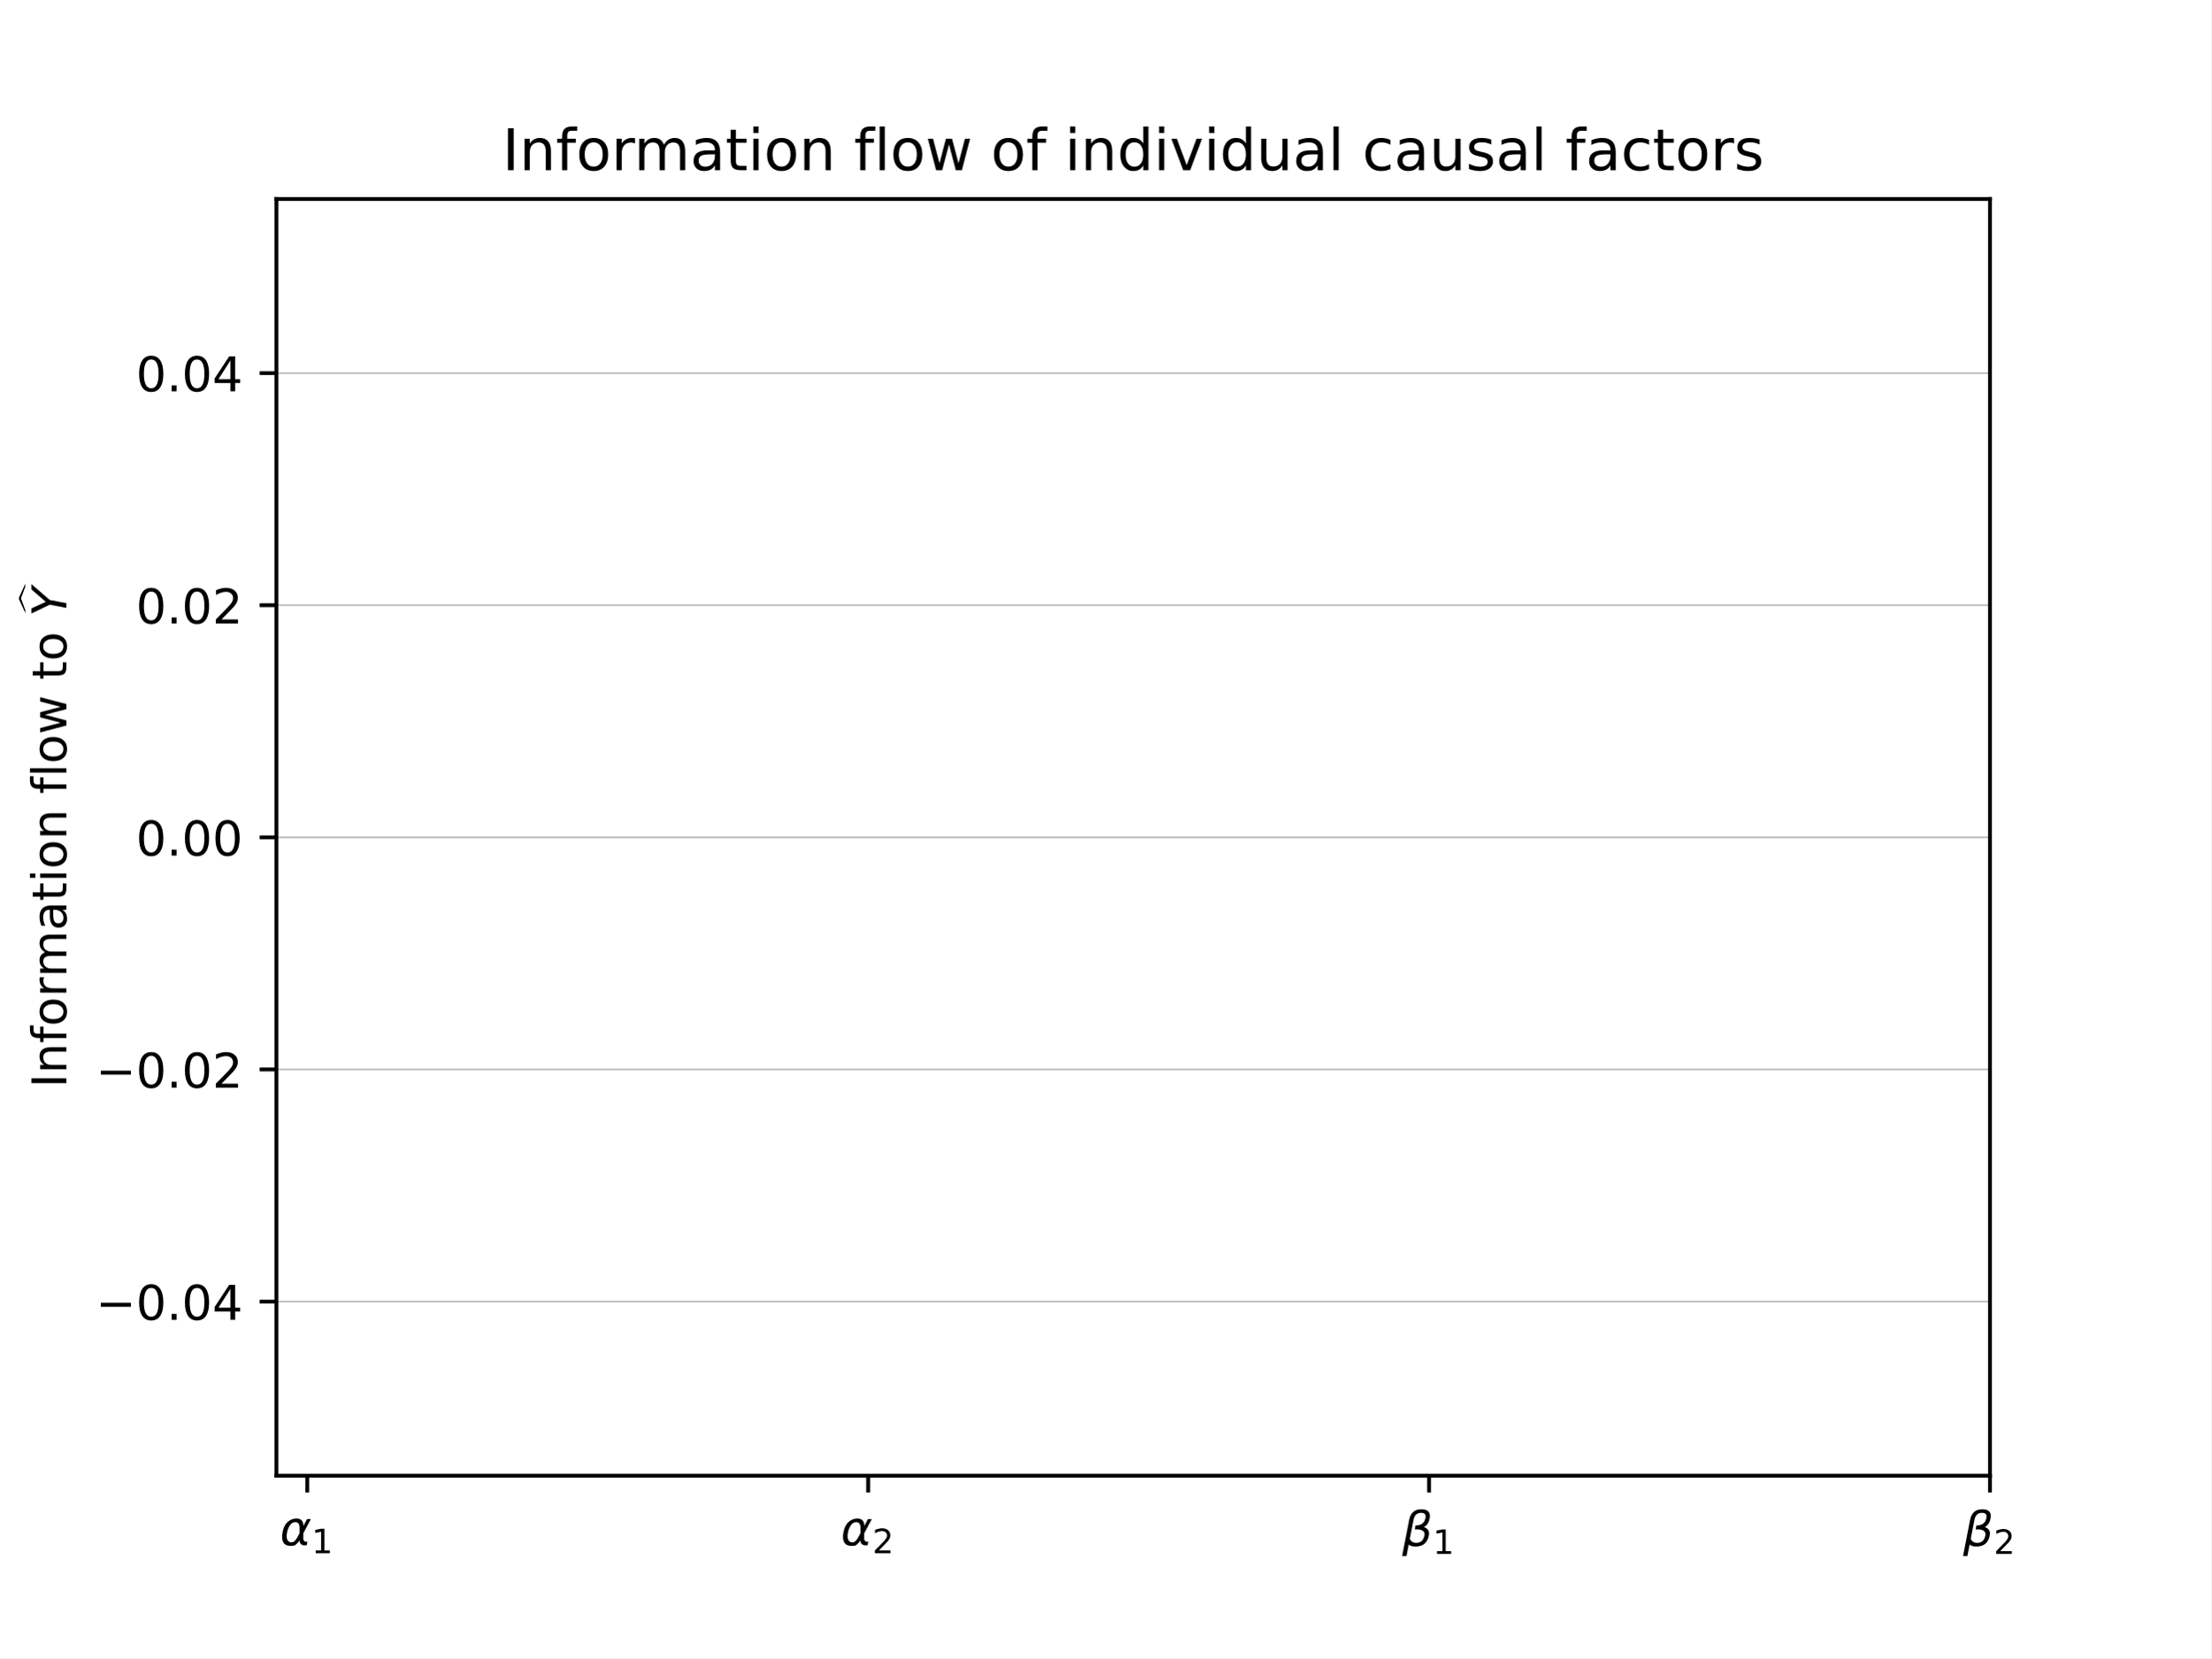
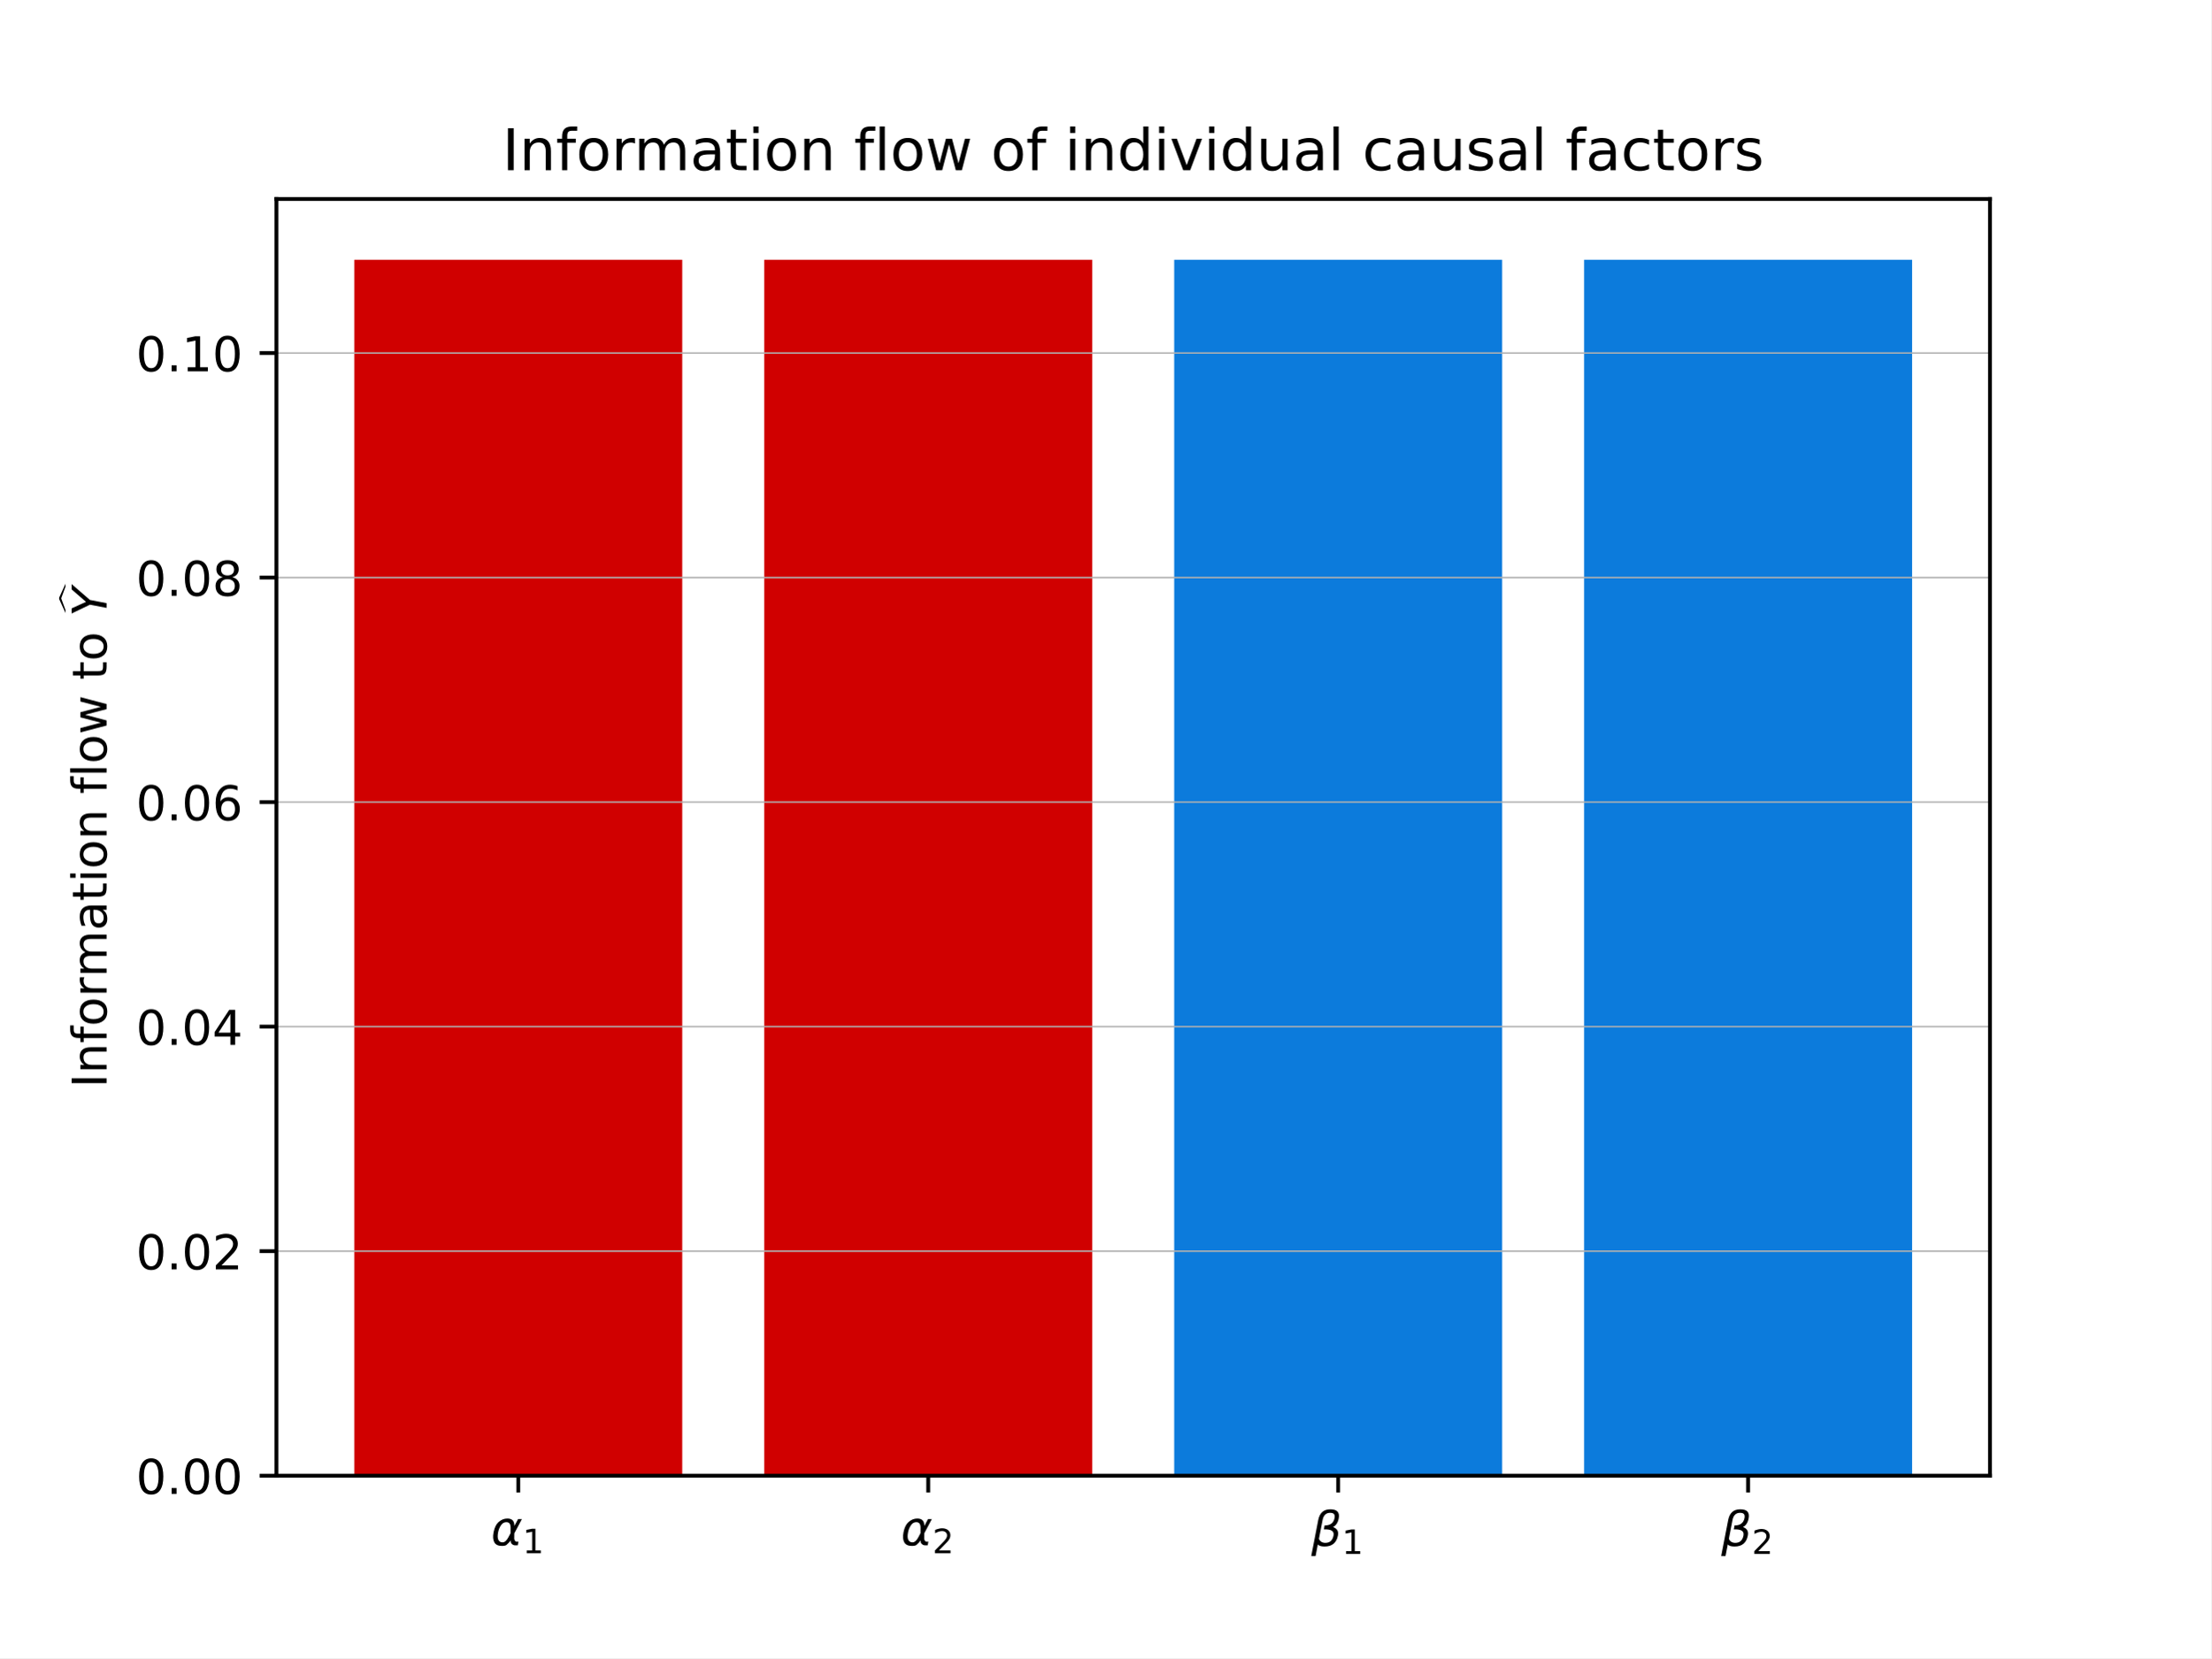
<svg xmlns="http://www.w3.org/2000/svg" xmlns:xlink="http://www.w3.org/1999/xlink" height="345.6pt" version="1.1" viewBox="0 0 460.8 345.6" width="460.8pt">
  <defs>
    <style type="text/css">*{stroke-linecap:butt;stroke-linejoin:round;}</style>
  </defs>
  <g id="figure_1">
    <g id="patch_1">
      <path d="M 0 345.6  L 460.8 345.6  L 460.8 0  L 0 0  z " style="fill:#ffffff;" />
    </g>
    <g id="axes_1">
      <g id="patch_2">
        <path d="M 57.6 307.584  L 414.72 307.584  L 414.72 41.472  L 57.6 41.472  z " style="fill:#ffffff;" />
      </g>
      <g id="patch_3">
-         <path clip-path="url(#p77599d8727)" d="M 0 0  z " style="fill:#d00000;" />
+         <path clip-path="url(#p98b1eb0124)" d="M 73.833 307.584  L 142.181 307.584  L 142.181 54.144  L 73.833 54.144  z " style="fill:#d00000;" />
      </g>
      <g id="patch_4">
-         <path clip-path="url(#p77599d8727)" d="M 0 0  z " style="fill:#d00000;" />
+         <path clip-path="url(#p98b1eb0124)" d="M 159.268 307.584  L 227.616 307.584  L 227.616 54.144  L 159.268 54.144  z " style="fill:#d00000;" />
      </g>
      <g id="patch_5">
-         <path clip-path="url(#p77599d8727)" d="M 0 0  z " style="fill:#0c7bdc;" />
+         <path clip-path="url(#p98b1eb0124)" d="M 244.704 307.584  L 313.052 307.584  L 313.052 54.144  L 244.704 54.144  z " style="fill:#0c7bdc;" />
      </g>
      <g id="patch_6">
-         <path clip-path="url(#p77599d8727)" d="M 0 0  z " style="fill:#0c7bdc;" />
+         <path clip-path="url(#p98b1eb0124)" d="M 330.139 307.584  L 398.487 307.584  L 398.487 54.144  L 330.139 54.144  z " style="fill:#0c7bdc;" />
      </g>
      <g id="matplotlib.axis_1">
        <g id="xtick_1">
          <g id="line2d_1">
            <defs>
-               <path d="M 0 0  L 0 3.5  " id="m827651e2a1" style="stroke:#000000;stroke-width:0.8;" />
+               <path d="M 0 0  L 0 3.5  " id="m8fb08f01f8" style="stroke:#000000;stroke-width:0.8;" />
            </defs>
            <g>
-               <use style="stroke:#000000;stroke-width:0.8;" x="64.029" xlink:href="#m827651e2a1" y="307.584" />
+               <use style="stroke:#000000;stroke-width:0.8;" x="108.007" xlink:href="#m8fb08f01f8" y="307.584" />
            </g>
          </g>
          <g id="text_1">
-             <g transform="translate(58.32933 322.1824)scale(0.1 -0.1)">
+             <g transform="translate(102.3069 322.1824)scale(0.1 -0.1)">
              <defs>
                <path d="M 40.922 25.438  L 40.969 36.719  Q 41.016 48.25 32.328 48.297  Q 25.828 48.344 21.781 42.922  Q 16.703 36.234 14.984 27.297  Q 12.891 16.547 15.531 11.422  Q 18.266 6.203 24.172 6.203  Q 30.719 6.203 36.234 16.609  z M 33.844 55.906  Q 49.078 56.156 48.875 40.375  Q 48.875 40.375 56.5 54.688  L 64.5 54.688  L 48.734 25.047  L 48.578 14.359  Q 48.578 11.969 49.906 9.969  Q 51.422 7.625 52.984 7.625  L 57.328 7.625  L 55.859 0  L 50.438 0  Q 45.844 0 42.531 4.109  Q 40.969 6.156 40.922 10.453  Q 37.75 5.219 32.281 0.781  Q 29.688 -1.266 22.703 -1.219  Q 11.281 -1.125 7.125 6.203  Q 2.875 13.812 5.516 27.297  Q 8.344 41.797 15.766 48.391  Q 24.125 55.766 33.844 55.906  z " id="DejaVuSans-Oblique-945" />
                <path d="M 12.406 8.297  L 28.516 8.297  L 28.516 63.922  L 10.984 60.406  L 10.984 69.391  L 28.422 72.906  L 38.281 72.906  L 38.281 8.297  L 54.391 8.297  L 54.391 0  L 12.406 0  z " id="DejaVuSans-49" />
              </defs>
              <use transform="translate(0 0.84375)" xlink:href="#DejaVuSans-Oblique-945" />
              <use transform="translate(65.91797 -15.5625)scale(0.7)" xlink:href="#DejaVuSans-49" />
            </g>
          </g>
        </g>
        <g id="xtick_2">
          <g id="line2d_2">
            <g>
-               <use style="stroke:#000000;stroke-width:0.8;" x="180.926" xlink:href="#m827651e2a1" y="307.584" />
+               <use style="stroke:#000000;stroke-width:0.8;" x="193.442" xlink:href="#m8fb08f01f8" y="307.584" />
            </g>
          </g>
          <g id="text_2">
-             <g transform="translate(175.2262 322.1824)scale(0.1 -0.1)">
+             <g transform="translate(187.7423 322.1824)scale(0.1 -0.1)">
              <defs>
                <path d="M 19.188 8.297  L 53.609 8.297  L 53.609 0  L 7.328 0  L 7.328 8.297  Q 12.938 14.109 22.625 23.891  Q 32.328 33.688 34.812 36.531  Q 39.547 41.844 41.422 45.531  Q 43.312 49.219 43.312 52.781  Q 43.312 58.594 39.234 62.25  Q 35.156 65.922 28.609 65.922  Q 23.969 65.922 18.812 64.312  Q 13.672 62.703 7.812 59.422  L 7.812 69.391  Q 13.766 71.781 18.938 73  Q 24.125 74.219 28.422 74.219  Q 39.75 74.219 46.484 68.547  Q 53.219 62.891 53.219 53.422  Q 53.219 48.922 51.531 44.891  Q 49.859 40.875 45.406 35.406  Q 44.188 33.984 37.641 27.219  Q 31.109 20.453 19.188 8.297  z " id="DejaVuSans-50" />
              </defs>
              <use transform="translate(0 0.84375)" xlink:href="#DejaVuSans-Oblique-945" />
              <use transform="translate(65.91797 -15.5625)scale(0.7)" xlink:href="#DejaVuSans-50" />
            </g>
          </g>
        </g>
        <g id="xtick_3">
          <g id="line2d_3">
            <g>
-               <use style="stroke:#000000;stroke-width:0.8;" x="297.823" xlink:href="#m827651e2a1" y="307.584" />
+               <use style="stroke:#000000;stroke-width:0.8;" x="278.878" xlink:href="#m8fb08f01f8" y="307.584" />
            </g>
          </g>
          <g id="text_3">
-             <g transform="translate(292.2231 322.284)scale(0.1 -0.1)">
+             <g transform="translate(273.2777 322.284)scale(0.1 -0.1)">
              <defs>
                <path d="M 13.625 3.375  L 8.938 -20.797  L -0.094 -20.797  L 14.5 54.344  Q 18.844 76.609 39.656 76.609  Q 60.75 76.609 57.172 57.812  Q 54.734 44.438 45.219 39.547  Q 58.016 35.156 55.516 22.125  Q 51.125 -1.078 27.484 -1.031  Q 17.141 -0.984 13.625 3.375  z M 15.922 15.094  Q 19.672 6.594 29.297 6.641  Q 43.359 6.641 46.344 21.969  Q 49.031 35.75 26.172 34.672  L 27.781 42.969  Q 45.453 42.672 48.531 58.594  Q 50.641 69.344 39.203 69.281  Q 26.422 69.281 23.484 54.047  z " id="DejaVuSans-Oblique-946" />
              </defs>
              <use transform="translate(0 0.390625)" xlink:href="#DejaVuSans-Oblique-946" />
              <use transform="translate(63.81836 -16.01562)scale(0.7)" xlink:href="#DejaVuSans-49" />
            </g>
          </g>
        </g>
        <g id="xtick_4">
          <g id="line2d_4">
            <g>
-               <use style="stroke:#000000;stroke-width:0.8;" x="414.72" xlink:href="#m827651e2a1" y="307.584" />
+               <use style="stroke:#000000;stroke-width:0.8;" x="364.313" xlink:href="#m8fb08f01f8" y="307.584" />
            </g>
          </g>
          <g id="text_4">
-             <g transform="translate(409.12 322.284)scale(0.1 -0.1)">
+             <g transform="translate(358.7131 322.284)scale(0.1 -0.1)">
              <use transform="translate(0 0.390625)" xlink:href="#DejaVuSans-Oblique-946" />
              <use transform="translate(63.81836 -16.01562)scale(0.7)" xlink:href="#DejaVuSans-50" />
            </g>
          </g>
        </g>
      </g>
      <g id="matplotlib.axis_2">
        <g id="ytick_1">
          <g id="line2d_5">
-             <path clip-path="url(#p77599d8727)" d="M 57.6 271.296  L 414.72 271.296  " style="fill:none;stroke:#b0b0b0;stroke-linecap:square;stroke-width:0.3;" />
+             <path clip-path="url(#p98b1eb0124)" d="M 57.6 307.584  L 414.72 307.584  " style="fill:none;stroke:#b0b0b0;stroke-linecap:square;stroke-width:0.3;" />
          </g>
          <g id="line2d_6">
            <defs>
-               <path d="M 0 0  L -3.5 0  " id="m41853d854b" style="stroke:#000000;stroke-width:0.8;" />
+               <path d="M 0 0  L -3.5 0  " id="m97e4eba752" style="stroke:#000000;stroke-width:0.8;" />
            </defs>
            <g>
-               <use style="stroke:#000000;stroke-width:0.8;" x="57.6" xlink:href="#m41853d854b" y="271.296" />
+               <use style="stroke:#000000;stroke-width:0.8;" x="57.6" xlink:href="#m97e4eba752" y="307.584" />
            </g>
          </g>
          <g id="text_5">
-             <g transform="translate(19.95469 275.0952)scale(0.1 -0.1)">
-               <defs>
-                 <path d="M 10.594 35.5  L 73.188 35.5  L 73.188 27.203  L 10.594 27.203  z " id="DejaVuSans-8722" />
+             <g transform="translate(28.33438 311.3832)scale(0.1 -0.1)">
+               <defs>
                <path d="M 31.781 66.406  Q 24.172 66.406 20.328 58.906  Q 16.5 51.422 16.5 36.375  Q 16.5 21.391 20.328 13.891  Q 24.172 6.391 31.781 6.391  Q 39.453 6.391 43.281 13.891  Q 47.125 21.391 47.125 36.375  Q 47.125 51.422 43.281 58.906  Q 39.453 66.406 31.781 66.406  z M 31.781 74.219  Q 44.047 74.219 50.516 64.516  Q 56.984 54.828 56.984 36.375  Q 56.984 17.969 50.516 8.266  Q 44.047 -1.422 31.781 -1.422  Q 19.531 -1.422 13.062 8.266  Q 6.594 17.969 6.594 36.375  Q 6.594 54.828 13.062 64.516  Q 19.531 74.219 31.781 74.219  z " id="DejaVuSans-48" />
                <path d="M 10.688 12.406  L 21 12.406  L 21 0  L 10.688 0  z " id="DejaVuSans-46" />
-                 <path d="M 37.797 64.312  L 12.891 25.391  L 37.797 25.391  z M 35.203 72.906  L 47.609 72.906  L 47.609 25.391  L 58.016 25.391  L 58.016 17.188  L 47.609 17.188  L 47.609 0  L 37.797 0  L 37.797 17.188  L 4.891 17.188  L 4.891 26.703  z " id="DejaVuSans-52" />
-               </defs>
-               <use xlink:href="#DejaVuSans-8722" />
-               <use x="83.789" xlink:href="#DejaVuSans-48" />
-               <use x="147.412" xlink:href="#DejaVuSans-46" />
-               <use x="179.199" xlink:href="#DejaVuSans-48" />
-               <use x="242.822" xlink:href="#DejaVuSans-52" />
+               </defs>
+               <use xlink:href="#DejaVuSans-48" />
+               <use x="63.623" xlink:href="#DejaVuSans-46" />
+               <use x="95.41" xlink:href="#DejaVuSans-48" />
+               <use x="159.033" xlink:href="#DejaVuSans-48" />
            </g>
          </g>
        </g>
        <g id="ytick_2">
          <g id="line2d_7">
-             <path clip-path="url(#p77599d8727)" d="M 57.6 222.912  L 414.72 222.912  " style="fill:none;stroke:#b0b0b0;stroke-linecap:square;stroke-width:0.3;" />
+             <path clip-path="url(#p98b1eb0124)" d="M 57.6 260.783  L 414.72 260.783  " style="fill:none;stroke:#b0b0b0;stroke-linecap:square;stroke-width:0.3;" />
          </g>
          <g id="line2d_8">
            <g>
-               <use style="stroke:#000000;stroke-width:0.8;" x="57.6" xlink:href="#m41853d854b" y="222.912" />
+               <use style="stroke:#000000;stroke-width:0.8;" x="57.6" xlink:href="#m97e4eba752" y="260.783" />
            </g>
          </g>
          <g id="text_6">
-             <g transform="translate(19.95469 226.7112)scale(0.1 -0.1)">
-               <use xlink:href="#DejaVuSans-8722" />
-               <use x="83.789" xlink:href="#DejaVuSans-48" />
-               <use x="147.412" xlink:href="#DejaVuSans-46" />
-               <use x="179.199" xlink:href="#DejaVuSans-48" />
-               <use x="242.822" xlink:href="#DejaVuSans-50" />
+             <g transform="translate(28.33438 264.5817)scale(0.1 -0.1)">
+               <use xlink:href="#DejaVuSans-48" />
+               <use x="63.623" xlink:href="#DejaVuSans-46" />
+               <use x="95.41" xlink:href="#DejaVuSans-48" />
+               <use x="159.033" xlink:href="#DejaVuSans-50" />
            </g>
          </g>
        </g>
        <g id="ytick_3">
          <g id="line2d_9">
-             <path clip-path="url(#p77599d8727)" d="M 57.6 174.528  L 414.72 174.528  " style="fill:none;stroke:#b0b0b0;stroke-linecap:square;stroke-width:0.3;" />
+             <path clip-path="url(#p98b1eb0124)" d="M 57.6 213.981  L 414.72 213.981  " style="fill:none;stroke:#b0b0b0;stroke-linecap:square;stroke-width:0.3;" />
          </g>
          <g id="line2d_10">
            <g>
-               <use style="stroke:#000000;stroke-width:0.8;" x="57.6" xlink:href="#m41853d854b" y="174.528" />
+               <use style="stroke:#000000;stroke-width:0.8;" x="57.6" xlink:href="#m97e4eba752" y="213.981" />
            </g>
          </g>
          <g id="text_7">
-             <g transform="translate(28.33438 178.3272)scale(0.1 -0.1)">
-               <use xlink:href="#DejaVuSans-48" />
-               <use x="63.623" xlink:href="#DejaVuSans-46" />
-               <use x="95.41" xlink:href="#DejaVuSans-48" />
-               <use x="159.033" xlink:href="#DejaVuSans-48" />
+             <g transform="translate(28.33438 217.7802)scale(0.1 -0.1)">
+               <defs>
+                 <path d="M 37.797 64.312  L 12.891 25.391  L 37.797 25.391  z M 35.203 72.906  L 47.609 72.906  L 47.609 25.391  L 58.016 25.391  L 58.016 17.188  L 47.609 17.188  L 47.609 0  L 37.797 0  L 37.797 17.188  L 4.891 17.188  L 4.891 26.703  z " id="DejaVuSans-52" />
+               </defs>
+               <use xlink:href="#DejaVuSans-48" />
+               <use x="63.623" xlink:href="#DejaVuSans-46" />
+               <use x="95.41" xlink:href="#DejaVuSans-48" />
+               <use x="159.033" xlink:href="#DejaVuSans-52" />
            </g>
          </g>
        </g>
        <g id="ytick_4">
          <g id="line2d_11">
-             <path clip-path="url(#p77599d8727)" d="M 57.6 126.144  L 414.72 126.144  " style="fill:none;stroke:#b0b0b0;stroke-linecap:square;stroke-width:0.3;" />
+             <path clip-path="url(#p98b1eb0124)" d="M 57.6 167.18  L 414.72 167.18  " style="fill:none;stroke:#b0b0b0;stroke-linecap:square;stroke-width:0.3;" />
          </g>
          <g id="line2d_12">
            <g>
-               <use style="stroke:#000000;stroke-width:0.8;" x="57.6" xlink:href="#m41853d854b" y="126.144" />
+               <use style="stroke:#000000;stroke-width:0.8;" x="57.6" xlink:href="#m97e4eba752" y="167.18" />
            </g>
          </g>
          <g id="text_8">
-             <g transform="translate(28.33438 129.9432)scale(0.1 -0.1)">
-               <use xlink:href="#DejaVuSans-48" />
-               <use x="63.623" xlink:href="#DejaVuSans-46" />
-               <use x="95.41" xlink:href="#DejaVuSans-48" />
-               <use x="159.033" xlink:href="#DejaVuSans-50" />
+             <g transform="translate(28.33438 170.9787)scale(0.1 -0.1)">
+               <defs>
+                 <path d="M 33.016 40.375  Q 26.375 40.375 22.484 35.828  Q 18.609 31.297 18.609 23.391  Q 18.609 15.531 22.484 10.953  Q 26.375 6.391 33.016 6.391  Q 39.656 6.391 43.531 10.953  Q 47.406 15.531 47.406 23.391  Q 47.406 31.297 43.531 35.828  Q 39.656 40.375 33.016 40.375  z M 52.594 71.297  L 52.594 62.312  Q 48.875 64.062 45.094 64.984  Q 41.312 65.922 37.594 65.922  Q 27.828 65.922 22.672 59.328  Q 17.531 52.734 16.797 39.406  Q 19.672 43.656 24.016 45.922  Q 28.375 48.188 33.594 48.188  Q 44.578 48.188 50.953 41.516  Q 57.328 34.859 57.328 23.391  Q 57.328 12.156 50.688 5.359  Q 44.047 -1.422 33.016 -1.422  Q 20.359 -1.422 13.672 8.266  Q 6.984 17.969 6.984 36.375  Q 6.984 53.656 15.188 63.938  Q 23.391 74.219 37.203 74.219  Q 40.922 74.219 44.703 73.484  Q 48.484 72.75 52.594 71.297  z " id="DejaVuSans-54" />
+               </defs>
+               <use xlink:href="#DejaVuSans-48" />
+               <use x="63.623" xlink:href="#DejaVuSans-46" />
+               <use x="95.41" xlink:href="#DejaVuSans-48" />
+               <use x="159.033" xlink:href="#DejaVuSans-54" />
            </g>
          </g>
        </g>
        <g id="ytick_5">
          <g id="line2d_13">
-             <path clip-path="url(#p77599d8727)" d="M 57.6 77.76  L 414.72 77.76  " style="fill:none;stroke:#b0b0b0;stroke-linecap:square;stroke-width:0.3;" />
+             <path clip-path="url(#p98b1eb0124)" d="M 57.6 120.378  L 414.72 120.378  " style="fill:none;stroke:#b0b0b0;stroke-linecap:square;stroke-width:0.3;" />
          </g>
          <g id="line2d_14">
            <g>
-               <use style="stroke:#000000;stroke-width:0.8;" x="57.6" xlink:href="#m41853d854b" y="77.76" />
+               <use style="stroke:#000000;stroke-width:0.8;" x="57.6" xlink:href="#m97e4eba752" y="120.378" />
            </g>
          </g>
          <g id="text_9">
-             <g transform="translate(28.33438 81.55922)scale(0.1 -0.1)">
-               <use xlink:href="#DejaVuSans-48" />
-               <use x="63.623" xlink:href="#DejaVuSans-46" />
-               <use x="95.41" xlink:href="#DejaVuSans-48" />
-               <use x="159.033" xlink:href="#DejaVuSans-52" />
-             </g>
-           </g>
-         </g>
-         <g id="text_10">
-           <g transform="translate(13.875 226.728)rotate(-90)scale(0.1 -0.1)">
+             <g transform="translate(28.33438 124.1773)scale(0.1 -0.1)">
+               <defs>
+                 <path d="M 31.781 34.625  Q 24.75 34.625 20.719 30.859  Q 16.703 27.094 16.703 20.516  Q 16.703 13.922 20.719 10.156  Q 24.75 6.391 31.781 6.391  Q 38.812 6.391 42.859 10.172  Q 46.922 13.969 46.922 20.516  Q 46.922 27.094 42.891 30.859  Q 38.875 34.625 31.781 34.625  z M 21.922 38.812  Q 15.578 40.375 12.031 44.719  Q 8.5 49.078 8.5 55.328  Q 8.5 64.062 14.719 69.141  Q 20.953 74.219 31.781 74.219  Q 42.672 74.219 48.875 69.141  Q 55.078 64.062 55.078 55.328  Q 55.078 49.078 51.531 44.719  Q 48 40.375 41.703 38.812  Q 48.828 37.156 52.797 32.312  Q 56.781 27.484 56.781 20.516  Q 56.781 9.906 50.312 4.234  Q 43.844 -1.422 31.781 -1.422  Q 19.734 -1.422 13.25 4.234  Q 6.781 9.906 6.781 20.516  Q 6.781 27.484 10.781 32.312  Q 14.797 37.156 21.922 38.812  z M 18.312 54.391  Q 18.312 48.734 21.844 45.562  Q 25.391 42.391 31.781 42.391  Q 38.141 42.391 41.719 45.562  Q 45.312 48.734 45.312 54.391  Q 45.312 60.062 41.719 63.234  Q 38.141 66.406 31.781 66.406  Q 25.391 66.406 21.844 63.234  Q 18.312 60.062 18.312 54.391  z " id="DejaVuSans-56" />
+               </defs>
+               <use xlink:href="#DejaVuSans-48" />
+               <use x="63.623" xlink:href="#DejaVuSans-46" />
+               <use x="95.41" xlink:href="#DejaVuSans-48" />
+               <use x="159.033" xlink:href="#DejaVuSans-56" />
+             </g>
+           </g>
+         </g>
+         <g id="ytick_6">
+           <g id="line2d_15">
+             <path clip-path="url(#p98b1eb0124)" d="M 57.6 73.577  L 414.72 73.577  " style="fill:none;stroke:#b0b0b0;stroke-linecap:square;stroke-width:0.3;" />
+           </g>
+           <g id="line2d_16">
+             <g>
+               <use style="stroke:#000000;stroke-width:0.8;" x="57.6" xlink:href="#m97e4eba752" y="73.577" />
+             </g>
+           </g>
+           <g id="text_10">
+             <g transform="translate(28.33438 77.37576)scale(0.1 -0.1)">
+               <use xlink:href="#DejaVuSans-48" />
+               <use x="63.623" xlink:href="#DejaVuSans-46" />
+               <use x="95.41" xlink:href="#DejaVuSans-49" />
+               <use x="159.033" xlink:href="#DejaVuSans-48" />
+             </g>
+           </g>
+         </g>
+         <g id="text_11">
+           <g transform="translate(22.25469 226.728)rotate(-90)scale(0.1 -0.1)">
            <defs>
              <path d="M 9.812 72.906  L 19.672 72.906  L 19.672 0  L 9.812 0  z " id="DejaVuSans-73" />
              <path d="M 54.891 33.016  L 54.891 0  L 45.906 0  L 45.906 32.719  Q 45.906 40.484 42.875 44.328  Q 39.844 48.188 33.797 48.188  Q 26.516 48.188 22.312 43.547  Q 18.109 38.922 18.109 30.906  L 18.109 0  L 9.078 0  L 9.078 54.688  L 18.109 54.688  L 18.109 46.188  Q 21.344 51.125 25.703 53.562  Q 30.078 56 35.797 56  Q 45.219 56 50.047 50.172  Q 54.891 44.344 54.891 33.016  z " id="DejaVuSans-110" />
              <path d="M 37.109 75.984  L 37.109 68.5  L 28.516 68.5  Q 23.688 68.5 21.797 66.547  Q 19.922 64.594 19.922 59.516  L 19.922 54.688  L 34.719 54.688  L 34.719 47.703  L 19.922 47.703  L 19.922 0  L 10.891 0  L 10.891 47.703  L 2.297 47.703  L 2.297 54.688  L 10.891 54.688  L 10.891 58.5  Q 10.891 67.625 15.141 71.797  Q 19.391 75.984 28.609 75.984  z " id="DejaVuSans-102" />
              <path d="M 30.609 48.391  Q 23.391 48.391 19.188 42.75  Q 14.984 37.109 14.984 27.297  Q 14.984 17.484 19.156 11.844  Q 23.344 6.203 30.609 6.203  Q 37.797 6.203 41.984 11.859  Q 46.188 17.531 46.188 27.297  Q 46.188 37.016 41.984 42.703  Q 37.797 48.391 30.609 48.391  z M 30.609 56  Q 42.328 56 49.016 48.375  Q 55.719 40.766 55.719 27.297  Q 55.719 13.875 49.016 6.219  Q 42.328 -1.422 30.609 -1.422  Q 18.844 -1.422 12.172 6.219  Q 5.516 13.875 5.516 27.297  Q 5.516 40.766 12.172 48.375  Q 18.844 56 30.609 56  z " id="DejaVuSans-111" />
              <path d="M 41.109 46.297  Q 39.594 47.172 37.812 47.578  Q 36.031 48 33.891 48  Q 26.266 48 22.188 43.047  Q 18.109 38.094 18.109 28.812  L 18.109 0  L 9.078 0  L 9.078 54.688  L 18.109 54.688  L 18.109 46.188  Q 20.953 51.172 25.484 53.578  Q 30.031 56 36.531 56  Q 37.453 56 38.578 55.875  Q 39.703 55.766 41.062 55.516  z " id="DejaVuSans-114" />
              <path d="M 52 44.188  Q 55.375 50.25 60.062 53.125  Q 64.75 56 71.094 56  Q 79.641 56 84.281 50.016  Q 88.922 44.047 88.922 33.016  L 88.922 0  L 79.891 0  L 79.891 32.719  Q 79.891 40.578 77.094 44.375  Q 74.312 48.188 68.609 48.188  Q 61.625 48.188 57.562 43.547  Q 53.516 38.922 53.516 30.906  L 53.516 0  L 44.484 0  L 44.484 32.719  Q 44.484 40.625 41.703 44.406  Q 38.922 48.188 33.109 48.188  Q 26.219 48.188 22.156 43.531  Q 18.109 38.875 18.109 30.906  L 18.109 0  L 9.078 0  L 9.078 54.688  L 18.109 54.688  L 18.109 46.188  Q 21.188 51.219 25.484 53.609  Q 29.781 56 35.688 56  Q 41.656 56 45.828 52.969  Q 50 49.953 52 44.188  z " id="DejaVuSans-109" />
              <path d="M 34.281 27.484  Q 23.391 27.484 19.188 25  Q 14.984 22.516 14.984 16.5  Q 14.984 11.719 18.141 8.906  Q 21.297 6.109 26.703 6.109  Q 34.188 6.109 38.703 11.406  Q 43.219 16.703 43.219 25.484  L 43.219 27.484  z M 52.203 31.203  L 52.203 0  L 43.219 0  L 43.219 8.297  Q 40.141 3.328 35.547 0.953  Q 30.953 -1.422 24.312 -1.422  Q 15.922 -1.422 10.953 3.297  Q 6 8.016 6 15.922  Q 6 25.141 12.172 29.828  Q 18.359 34.516 30.609 34.516  L 43.219 34.516  L 43.219 35.406  Q 43.219 41.609 39.141 45  Q 35.062 48.391 27.688 48.391  Q 23 48.391 18.547 47.266  Q 14.109 46.141 10.016 43.891  L 10.016 52.203  Q 14.938 54.109 19.578 55.047  Q 24.219 56 28.609 56  Q 40.484 56 46.344 49.844  Q 52.203 43.703 52.203 31.203  z " id="DejaVuSans-97" />
              <path d="M 18.312 70.219  L 18.312 54.688  L 36.812 54.688  L 36.812 47.703  L 18.312 47.703  L 18.312 18.016  Q 18.312 11.328 20.141 9.422  Q 21.969 7.516 27.594 7.516  L 36.812 7.516  L 36.812 0  L 27.594 0  Q 17.188 0 13.234 3.875  Q 9.281 7.766 9.281 18.016  L 9.281 47.703  L 2.688 47.703  L 2.688 54.688  L 9.281 54.688  L 9.281 70.219  z " id="DejaVuSans-116" />
              <path d="M 9.422 54.688  L 18.406 54.688  L 18.406 0  L 9.422 0  z M 9.422 75.984  L 18.406 75.984  L 18.406 64.594  L 9.422 64.594  z " id="DejaVuSans-105" />
              <path id="DejaVuSans-32" />
              <path d="M 9.422 75.984  L 18.406 75.984  L 18.406 0  L 9.422 0  z " id="DejaVuSans-108" />
              <path d="M 4.203 54.688  L 13.188 54.688  L 24.422 12.016  L 35.594 54.688  L 46.188 54.688  L 57.422 12.016  L 68.609 54.688  L 77.594 54.688  L 63.281 0  L 52.688 0  L 40.922 44.828  L 29.109 0  L 18.5 0  z " id="DejaVuSans-119" />
              <path d="M -17.094 56.406  L -27 56.406  L -66 70.906  L -105.094 56.406  L -115 56.406  L -68.406 77.703  L -63.594 77.703  z " id="STIXSizeTwoSym-Regular-770" />
              <path d="M 6.297 72.906  L 16.891 72.906  L 30.516 42.922  L 56.5 72.906  L 67.578 72.906  L 34.516 34.719  L 27.781 0  L 17.922 0  L 24.609 34.719  z " id="DejaVuSans-Oblique-89" />
            </defs>
            <use transform="translate(0 0.390625)" xlink:href="#DejaVuSans-73" />
            <use transform="translate(29.49219 0.390625)" xlink:href="#DejaVuSans-110" />
            <use transform="translate(92.87109 0.390625)" xlink:href="#DejaVuSans-102" />
            <use transform="translate(128.0762 0.390625)" xlink:href="#DejaVuSans-111" />
            <use transform="translate(189.2578 0.390625)" xlink:href="#DejaVuSans-114" />
            <use transform="translate(230.3711 0.390625)" xlink:href="#DejaVuSans-109" />
            <use transform="translate(327.7832 0.390625)" xlink:href="#DejaVuSans-97" />
            <use transform="translate(389.0625 0.390625)" xlink:href="#DejaVuSans-116" />
            <use transform="translate(428.2715 0.390625)" xlink:href="#DejaVuSans-105" />
            <use transform="translate(456.0547 0.390625)" xlink:href="#DejaVuSans-111" />
            <use transform="translate(517.2363 0.390625)" xlink:href="#DejaVuSans-110" />
            <use transform="translate(580.6152 0.390625)" xlink:href="#DejaVuSans-32" />
            <use transform="translate(612.4023 0.390625)" xlink:href="#DejaVuSans-102" />
            <use transform="translate(647.6074 0.390625)" xlink:href="#DejaVuSans-108" />
            <use transform="translate(675.3906 0.390625)" xlink:href="#DejaVuSans-111" />
            <use transform="translate(736.5723 0.390625)" xlink:href="#DejaVuSans-119" />
            <use transform="translate(818.3594 0.390625)" xlink:href="#DejaVuSans-32" />
            <use transform="translate(850.1465 0.390625)" xlink:href="#DejaVuSans-116" />
            <use transform="translate(889.3555 0.390625)" xlink:href="#DejaVuSans-111" />
            <use transform="translate(950.5371 0.390625)" xlink:href="#DejaVuSans-32" />
            <use transform="translate(1061.33 50.82812)scale(0.623903)" xlink:href="#STIXSizeTwoSym-Regular-770" />
            <use transform="translate(982.3242 0.390625)" xlink:href="#DejaVuSans-Oblique-89" />
          </g>
        </g>
      </g>
      <g id="patch_7">
        <path d="M 57.6 307.584  L 57.6 41.472  " style="fill:none;stroke:#000000;stroke-linecap:square;stroke-linejoin:miter;stroke-width:0.8;" />
      </g>
      <g id="patch_8">
        <path d="M 414.72 307.584  L 414.72 41.472  " style="fill:none;stroke:#000000;stroke-linecap:square;stroke-linejoin:miter;stroke-width:0.8;" />
      </g>
      <g id="patch_9">
        <path d="M 57.6 307.584  L 414.72 307.584  " style="fill:none;stroke:#000000;stroke-linecap:square;stroke-linejoin:miter;stroke-width:0.8;" />
      </g>
      <g id="patch_10">
        <path d="M 57.6 41.472  L 414.72 41.472  " style="fill:none;stroke:#000000;stroke-linecap:square;stroke-linejoin:miter;stroke-width:0.8;" />
      </g>
-       <g id="text_11">
+       <g id="text_12">
        <g transform="translate(104.6831 35.472)scale(0.12 -0.12)">
          <defs>
            <path d="M 45.406 46.391  L 45.406 75.984  L 54.391 75.984  L 54.391 0  L 45.406 0  L 45.406 8.203  Q 42.578 3.328 38.25 0.953  Q 33.938 -1.422 27.875 -1.422  Q 17.969 -1.422 11.734 6.484  Q 5.516 14.406 5.516 27.297  Q 5.516 40.188 11.734 48.094  Q 17.969 56 27.875 56  Q 33.938 56 38.25 53.625  Q 42.578 51.266 45.406 46.391  z M 14.797 27.297  Q 14.797 17.391 18.875 11.75  Q 22.953 6.109 30.078 6.109  Q 37.203 6.109 41.297 11.75  Q 45.406 17.391 45.406 27.297  Q 45.406 37.203 41.297 42.844  Q 37.203 48.484 30.078 48.484  Q 22.953 48.484 18.875 42.844  Q 14.797 37.203 14.797 27.297  z " id="DejaVuSans-100" />
            <path d="M 2.984 54.688  L 12.5 54.688  L 29.594 8.797  L 46.688 54.688  L 56.203 54.688  L 35.688 0  L 23.484 0  z " id="DejaVuSans-118" />
            <path d="M 8.5 21.578  L 8.5 54.688  L 17.484 54.688  L 17.484 21.922  Q 17.484 14.156 20.5 10.266  Q 23.531 6.391 29.594 6.391  Q 36.859 6.391 41.078 11.031  Q 45.312 15.672 45.312 23.688  L 45.312 54.688  L 54.297 54.688  L 54.297 0  L 45.312 0  L 45.312 8.406  Q 42.047 3.422 37.719 1  Q 33.406 -1.422 27.688 -1.422  Q 18.266 -1.422 13.375 4.438  Q 8.5 10.297 8.5 21.578  z M 31.109 56  z " id="DejaVuSans-117" />
            <path d="M 48.781 52.594  L 48.781 44.188  Q 44.969 46.297 41.141 47.344  Q 37.312 48.391 33.406 48.391  Q 24.656 48.391 19.812 42.844  Q 14.984 37.312 14.984 27.297  Q 14.984 17.281 19.812 11.734  Q 24.656 6.203 33.406 6.203  Q 37.312 6.203 41.141 7.25  Q 44.969 8.297 48.781 10.406  L 48.781 2.094  Q 45.016 0.344 40.984 -0.531  Q 36.969 -1.422 32.422 -1.422  Q 20.062 -1.422 12.781 6.344  Q 5.516 14.109 5.516 27.297  Q 5.516 40.672 12.859 48.328  Q 20.219 56 33.016 56  Q 37.156 56 41.109 55.141  Q 45.062 54.297 48.781 52.594  z " id="DejaVuSans-99" />
            <path d="M 44.281 53.078  L 44.281 44.578  Q 40.484 46.531 36.375 47.5  Q 32.281 48.484 27.875 48.484  Q 21.188 48.484 17.844 46.438  Q 14.5 44.391 14.5 40.281  Q 14.5 37.156 16.891 35.375  Q 19.281 33.594 26.516 31.984  L 29.594 31.297  Q 39.156 29.25 43.188 25.516  Q 47.219 21.781 47.219 15.094  Q 47.219 7.469 41.188 3.016  Q 35.156 -1.422 24.609 -1.422  Q 20.219 -1.422 15.453 -0.562  Q 10.688 0.297 5.422 2  L 5.422 11.281  Q 10.406 8.688 15.234 7.391  Q 20.062 6.109 24.812 6.109  Q 31.156 6.109 34.562 8.281  Q 37.984 10.453 37.984 14.406  Q 37.984 18.062 35.516 20.016  Q 33.062 21.969 24.703 23.781  L 21.578 24.516  Q 13.234 26.266 9.516 29.906  Q 5.812 33.547 5.812 39.891  Q 5.812 47.609 11.281 51.797  Q 16.75 56 26.812 56  Q 31.781 56 36.172 55.266  Q 40.578 54.547 44.281 53.078  z " id="DejaVuSans-115" />
          </defs>
          <use xlink:href="#DejaVuSans-73" />
          <use x="29.492" xlink:href="#DejaVuSans-110" />
          <use x="92.871" xlink:href="#DejaVuSans-102" />
          <use x="128.076" xlink:href="#DejaVuSans-111" />
          <use x="189.258" xlink:href="#DejaVuSans-114" />
          <use x="228.621" xlink:href="#DejaVuSans-109" />
          <use x="326.033" xlink:href="#DejaVuSans-97" />
          <use x="387.312" xlink:href="#DejaVuSans-116" />
          <use x="426.521" xlink:href="#DejaVuSans-105" />
          <use x="454.305" xlink:href="#DejaVuSans-111" />
          <use x="515.486" xlink:href="#DejaVuSans-110" />
          <use x="578.865" xlink:href="#DejaVuSans-32" />
          <use x="610.652" xlink:href="#DejaVuSans-102" />
          <use x="645.857" xlink:href="#DejaVuSans-108" />
          <use x="673.641" xlink:href="#DejaVuSans-111" />
          <use x="734.822" xlink:href="#DejaVuSans-119" />
          <use x="816.609" xlink:href="#DejaVuSans-32" />
          <use x="848.396" xlink:href="#DejaVuSans-111" />
          <use x="909.578" xlink:href="#DejaVuSans-102" />
          <use x="944.783" xlink:href="#DejaVuSans-32" />
          <use x="976.57" xlink:href="#DejaVuSans-105" />
          <use x="1004.354" xlink:href="#DejaVuSans-110" />
          <use x="1067.732" xlink:href="#DejaVuSans-100" />
          <use x="1131.209" xlink:href="#DejaVuSans-105" />
          <use x="1158.992" xlink:href="#DejaVuSans-118" />
          <use x="1218.172" xlink:href="#DejaVuSans-105" />
          <use x="1245.955" xlink:href="#DejaVuSans-100" />
          <use x="1309.432" xlink:href="#DejaVuSans-117" />
          <use x="1372.811" xlink:href="#DejaVuSans-97" />
          <use x="1434.09" xlink:href="#DejaVuSans-108" />
          <use x="1461.873" xlink:href="#DejaVuSans-32" />
          <use x="1493.66" xlink:href="#DejaVuSans-99" />
          <use x="1548.641" xlink:href="#DejaVuSans-97" />
          <use x="1609.92" xlink:href="#DejaVuSans-117" />
          <use x="1673.299" xlink:href="#DejaVuSans-115" />
          <use x="1725.398" xlink:href="#DejaVuSans-97" />
          <use x="1786.678" xlink:href="#DejaVuSans-108" />
          <use x="1814.461" xlink:href="#DejaVuSans-32" />
          <use x="1846.248" xlink:href="#DejaVuSans-102" />
          <use x="1881.453" xlink:href="#DejaVuSans-97" />
          <use x="1942.732" xlink:href="#DejaVuSans-99" />
          <use x="1997.713" xlink:href="#DejaVuSans-116" />
          <use x="2036.922" xlink:href="#DejaVuSans-111" />
          <use x="2098.104" xlink:href="#DejaVuSans-114" />
          <use x="2139.217" xlink:href="#DejaVuSans-115" />
        </g>
      </g>
    </g>
  </g>
  <defs>
-     <clipPath id="p77599d8727">
+     <clipPath id="p98b1eb0124">
      <rect height="266.112" width="357.12" x="57.6" y="41.472" />
    </clipPath>
  </defs>
</svg>
